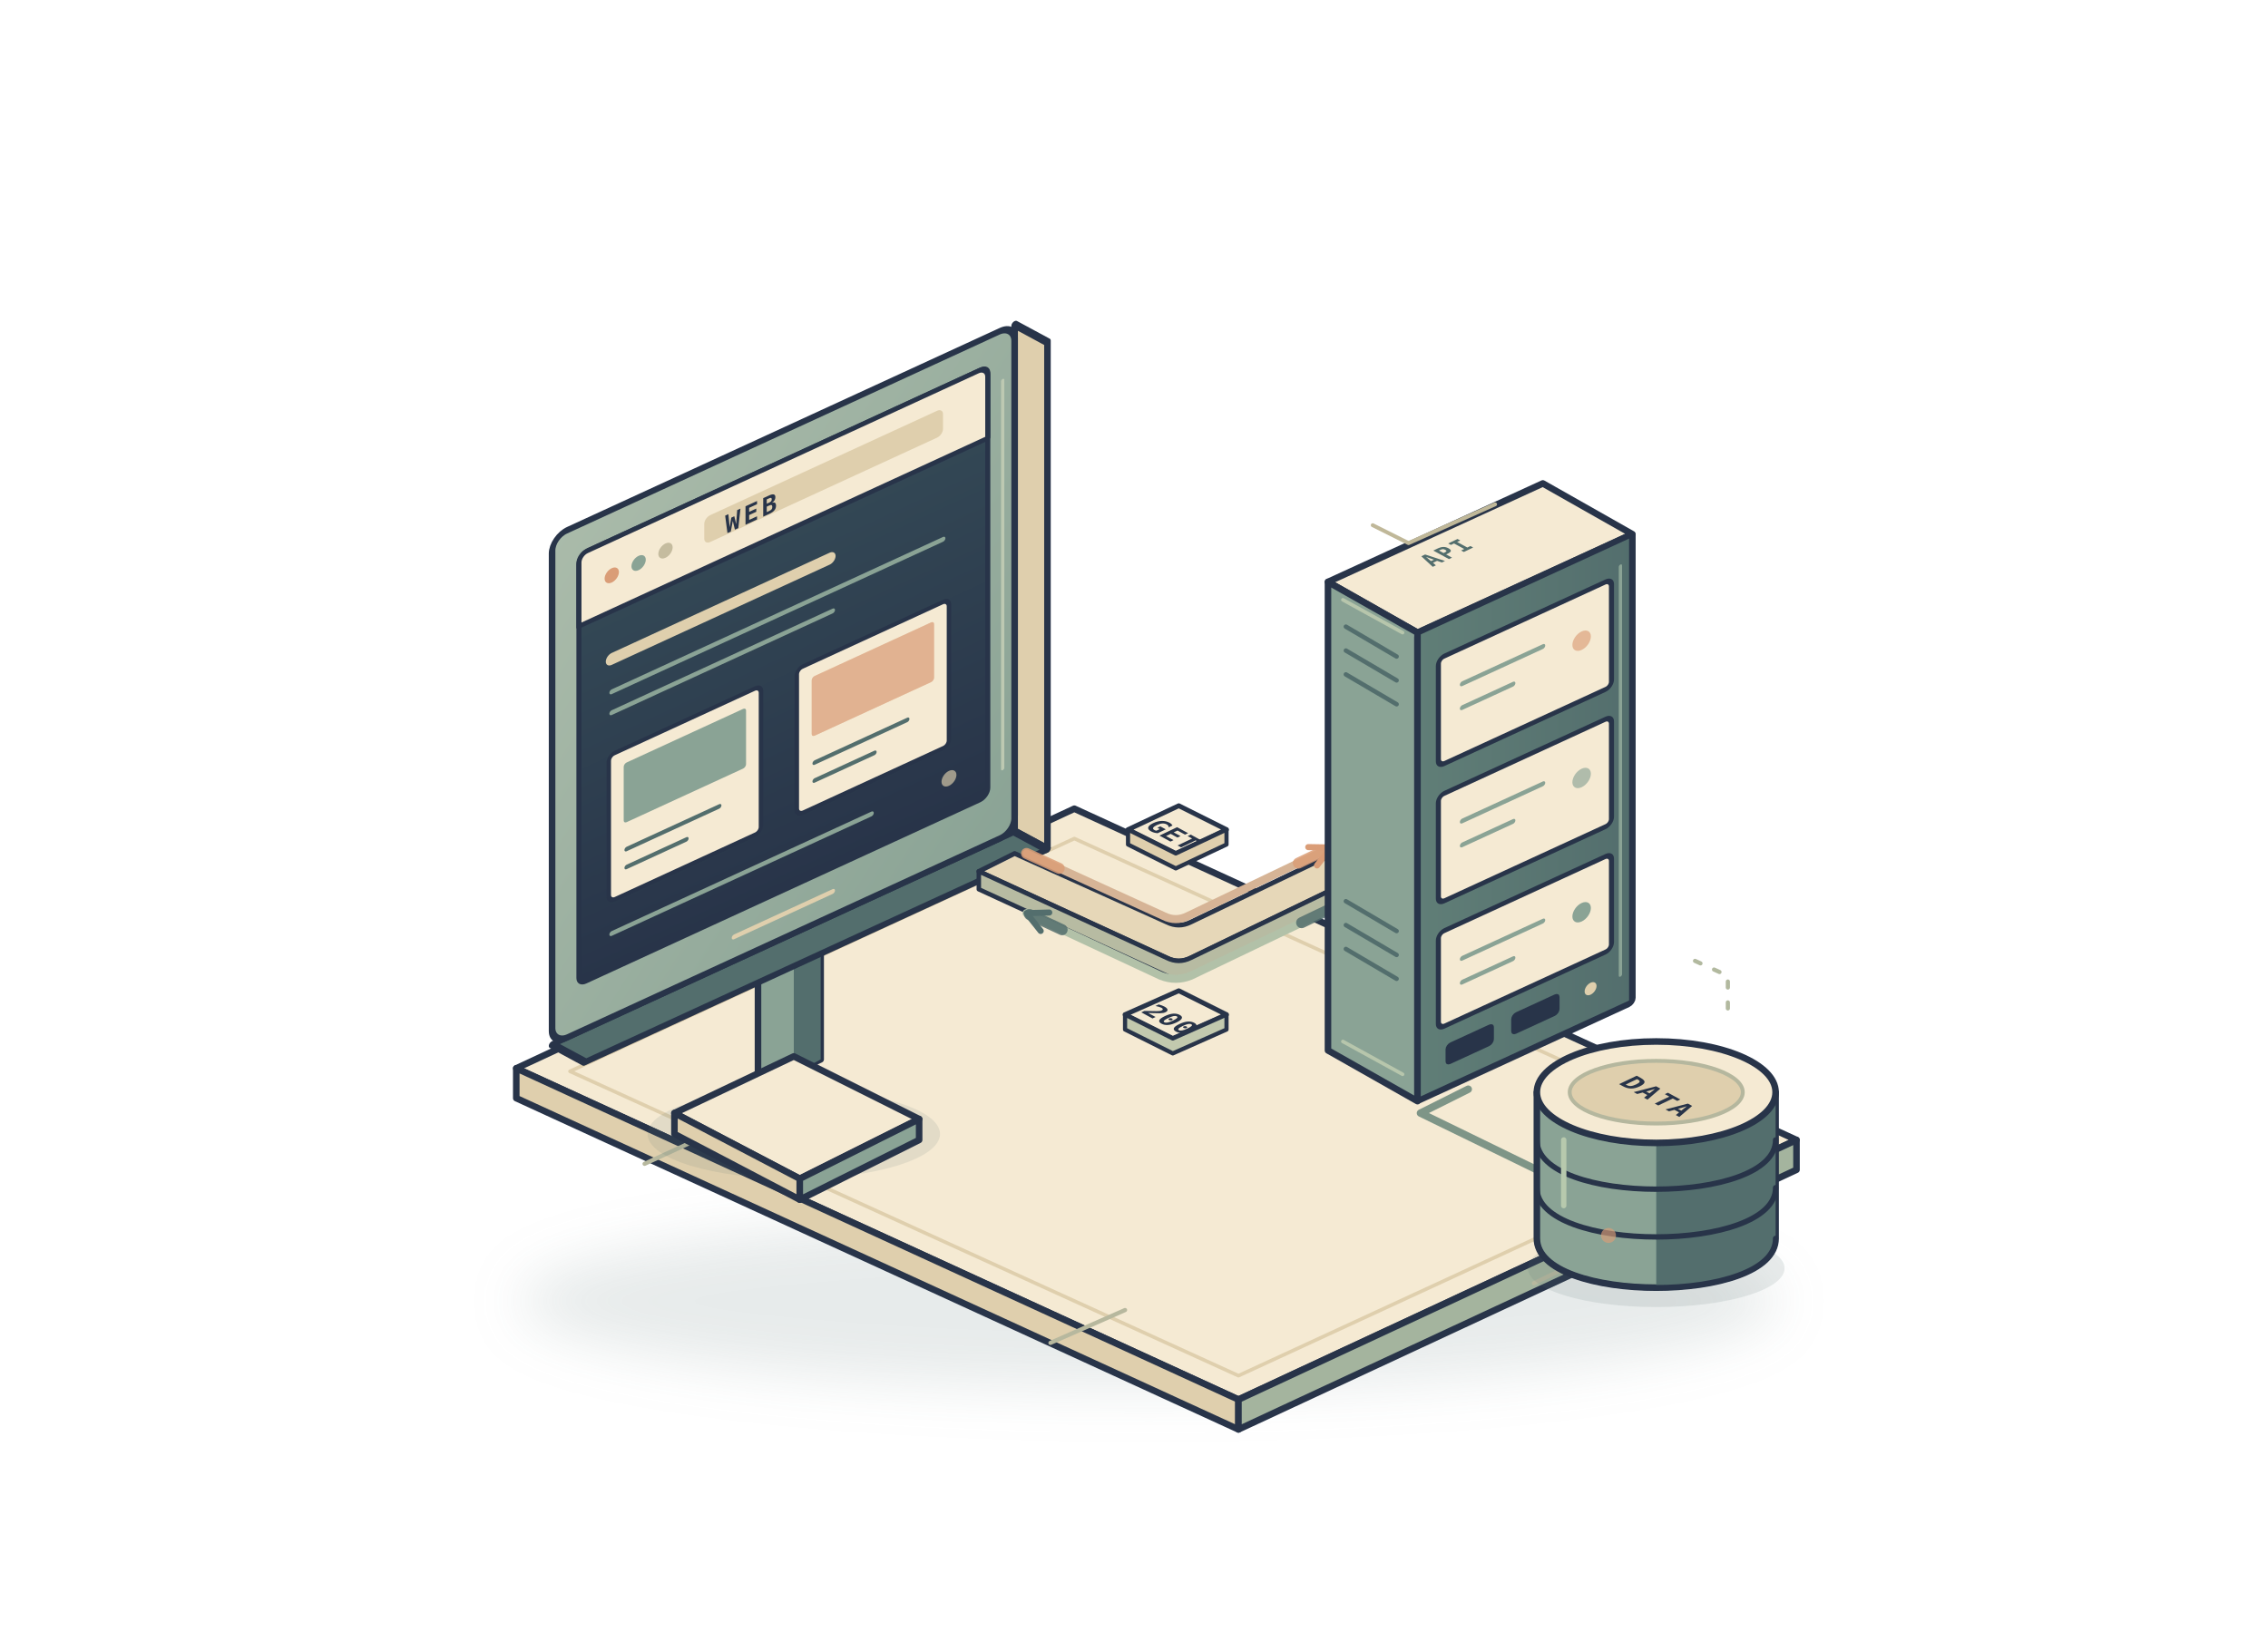
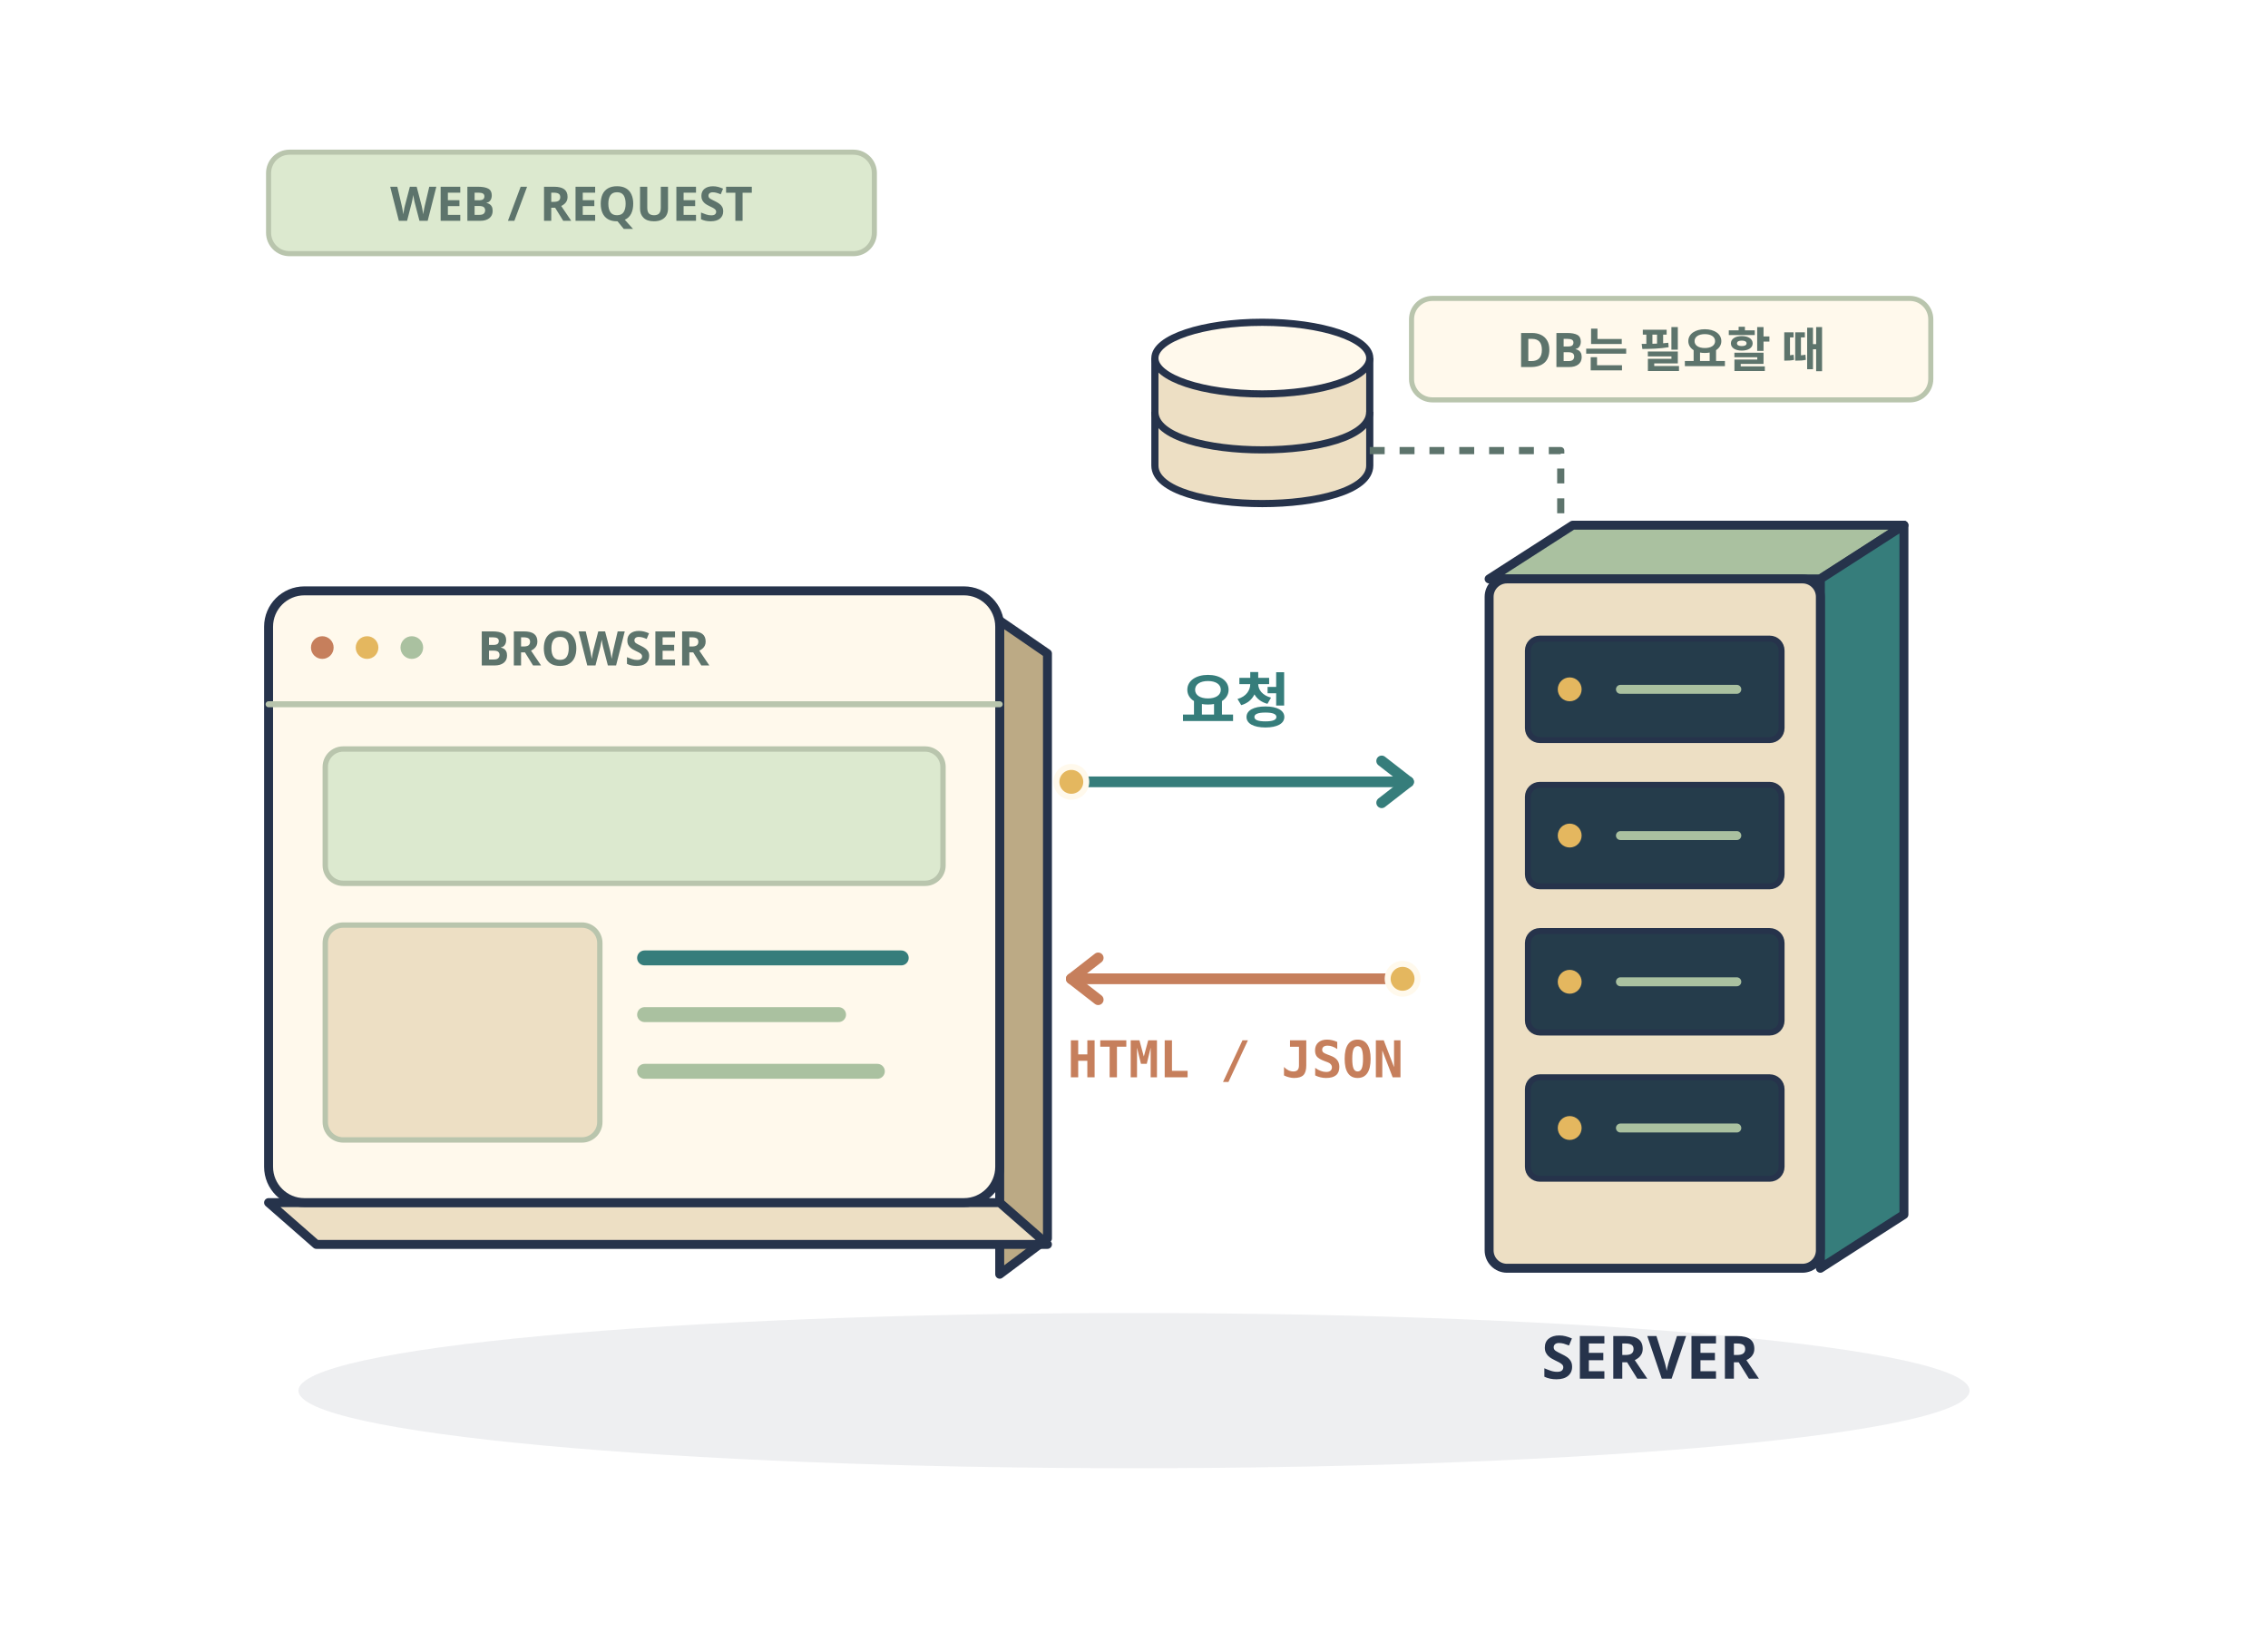
<svg xmlns="http://www.w3.org/2000/svg" viewBox="0 0 760 550" class="topic-art-svg topic-art-web" aria-hidden="true" focusable="false">
-   <style>
-     .topic-art-web .web-request-pulse { stroke-dasharray: 12 88; stroke-dashoffset: 0; opacity: .85; animation: web-request-flow 6.4s linear infinite; }
-     .topic-art-web .web-response-pulse { stroke-dasharray: 12 88; stroke-dashoffset: 0; opacity: .85; animation: web-response-flow 6.4s linear infinite; }
-     .topic-art-web .web-server-activity { opacity: .65; animation: web-server-process 6.4s ease-in-out infinite; }
-     .topic-art-web .web-page-ready { opacity: .28; animation: web-page-update 6.4s ease-in-out infinite; }
-     @keyframes web-request-flow {
-       0% { stroke-dashoffset: 100; opacity: 0; }
-       8% { opacity: .95; }
-       41% { stroke-dashoffset: 0; opacity: .95; }
-       49%, 100% { stroke-dashoffset: 0; opacity: 0; }
-     }
-     @keyframes web-response-flow {
-       0%, 49% { stroke-dashoffset: 100; opacity: 0; }
-       57% { opacity: .95; }
-       91% { stroke-dashoffset: 0; opacity: .95; }
-       100% { stroke-dashoffset: 0; opacity: 0; }
-     }
-     @keyframes web-server-process {
-       0%, 22%, 100% { opacity: .35; }
-       40%, 64% { opacity: 1; }
-       84% { opacity: .65; }
-     }
-     @keyframes web-page-update {
-       0%, 67%, 100% { opacity: .12; }
-       84%, 94% { opacity: .48; }
-     }
-     @media (prefers-reduced-motion: reduce) {
-       .topic-art-web .art-motion { animation: none; }
-     }
-   </style>
  <defs>
-     <filter id="web-ground-shadow" x="-25%" y="-90%" width="150%" height="280%">
-       <feGaussianBlur stdDeviation="9" />
+     <filter id="topic-web-shadow" x="-15%" y="-20%" width="140%" height="150%">
+       <feDropShadow dx="0" dy="5" stdDeviation="3" flood-color="#26334b" flood-opacity=".12" />
    </filter>
-     <linearGradient id="web-browser-surface" x1="0" y1="0" x2="1" y2="1">
-       <stop stop-color="#aabbaa" />
-       <stop offset="1" stop-color="#8aa395" />
-     </linearGradient>
-     <linearGradient id="web-screen-glow" x1="0" y1="0" x2="0" y2="1">
-       <stop stop-color="#354b57" />
-       <stop offset="1" stop-color="#283449" />
-     </linearGradient>
-     <linearGradient id="web-server-face" x1="0" y1="0" x2="1" y2="0">
-       <stop stop-color="#607e77" />
-       <stop offset="1" stop-color="#536e6d" />
-     </linearGradient>
-     <marker id="web-request-arrow" viewBox="0 0 10 10" refX="8" refY="5" markerWidth="4.2" markerHeight="4.2" orient="auto">
-       <path d="m2 2 6 3-6 3" fill="none" stroke="#da9d77" stroke-width="1.8" stroke-linecap="round" stroke-linejoin="round" />
-     </marker>
-     <marker id="web-response-arrow" viewBox="0 0 10 10" refX="8" refY="5" markerWidth="4.2" markerHeight="4.2" orient="auto">
-       <path d="m2 2 6 3-6 3" fill="none" stroke="#536e6d" stroke-width="1.8" stroke-linecap="round" stroke-linejoin="round" />
-     </marker>
  </defs>
-   <ellipse cx="385" cy="436" rx="211" ry="29" fill="#536e6d" opacity=".14" filter="url(#web-ground-shadow)" />
-   <g stroke="#283449" stroke-width="2.2" stroke-linecap="round" stroke-linejoin="round">
-     <path d="m173 358 187-87 242 111-187 87Z" fill="#f5ead3" />
-     <path d="m173 358 242 111v10L173 368Z" fill="#dfcfad" />
-     <path d="m415 469 187-87v10l-187 87Z" fill="#a4b49e" />
-     <path d="m191 359 169-78 224 102-169 78Z" fill="none" stroke="#dfcfad" stroke-width="1.2" />
-     <path d="m216 390 26-12m272 52 25-12m-187 32 25-11" fill="none" stroke="#b7b89e" stroke-width="1.4" />
-     <ellipse cx="266" cy="380" rx="49" ry="15" fill="#536e6d" opacity=".12" stroke="none" />
-     <path d="m254 312 21-10v53l-21 10Z" fill="#8aa395" />
-     <path d="m266 307 9-5v53l-9 5Z" fill="#536e6d" stroke="none" />
-     <path d="m226 373 40-19 42 21-40 20Z" fill="#f5ead3" />
-     <path d="m226 373 42 22v7l-42-22Z" fill="#dfcfad" />
-     <path d="m268 395 40-20v7l-40 20Z" fill="#8aa395" />
-     <g transform="matrix(1 -.46 0 1 185 180)">
-       <path d="m155 0 11 11v170l-11-11Z" fill="#dfcfad" />
-       <path d="m0 170 155 0 11 11H11Z" fill="#536e6d" />
-       <rect width="155" height="170" rx="5" fill="url(#web-browser-surface)" />
-       <rect x="9" y="10" width="137" height="144" rx="2.5" fill="url(#web-screen-glow)" stroke-width="1.7" />
-       <path d="M12 10h131a3 3 0 0 1 3 3v21H9V13a3 3 0 0 1 3-3Z" fill="#f5ead3" stroke-width="1.7" />
-       <circle cx="20" cy="22" r="2.4" fill="#da9d77" stroke="none" />
-       <circle cx="29" cy="22" r="2.4" fill="#8aa395" stroke="none" />
-       <circle cx="38" cy="22" r="2.4" fill="#c5bc9f" stroke="none" />
-       <rect x="51" y="17" width="80" height="9" rx="2" fill="#dfcfad" stroke="none" />
-       <path d="M20 50h73" stroke="#dfcfad" stroke-width="4" />
-       <path d="M20 61h111m-111 7h74" stroke="#8aa395" stroke-width="1.6" />
-       <rect x="19" y="82" width="51" height="49" rx="2" fill="#f5ead3" stroke-width="1.5" />
-       <rect x="82" y="82" width="51" height="49" rx="2" fill="#f5ead3" stroke-width="1.5" />
-       <rect x="24" y="87" width="41" height="20" rx="1" fill="#8aa395" stroke="none" />
-       <rect x="87" y="87" width="41" height="20" rx="1" fill="#da9d77" stroke="none" />
-       <rect class="art-motion web-page-ready" x="87" y="87" width="41" height="20" rx="1" fill="#f5ead3" stroke="none" />
-       <path d="M25 116h31m32 0h31m-94 6h20m43 0h20" stroke="#536e6d" stroke-width="1.5" />
-       <path d="M20 142h87" stroke="#8aa395" stroke-width="1.6" />
-       <circle class="art-motion web-server-activity" cx="133" cy="142" r="2.5" fill="#dfcfad" stroke="none" />
-       <path d="M61 162h33" stroke="#dfcfad" stroke-width="1.6" />
-       <path d="M151 17v130" stroke="#bdc9b2" stroke-width="1.1" />
+   <style>.topic-art-web .art-motion{transform-box:fill-box;transform-origin:center}.topic-art-web .web-request{animation:topic-web-request 4.6s ease-in-out infinite}.topic-art-web .web-response{animation:topic-web-response 4.6s ease-in-out infinite}@keyframes topic-web-request{0%,100%{transform:translateX(0);opacity:.1}45%,58%{transform:translateX(93px);opacity:1}}@keyframes topic-web-response{0%,100%{transform:translateX(0);opacity:.1}60%,82%{transform:translateX(-93px);opacity:1}}@media(prefers-reduced-motion:reduce){.topic-art-web .art-motion{animation:none!important}}</style>
+   <ellipse cx="380" cy="466" rx="280" ry="26" fill="#26334b" opacity=".08" />
+   <g stroke-linejoin="round">
+     <g stroke="#26334b" stroke-width="2.4">
+       <path d="M387 120v36c0 17 72 17 72 0v-36" fill="#eddfc4" />
+       <ellipse cx="423" cy="120" rx="36" ry="12" fill="#fff9ec" />
+       <path d="M387 138c0 17 72 17 72 0" fill="none" />
+       <path d="M459 151h64v24" fill="none" stroke="#5d746c" stroke-dasharray="5 5" />
    </g>
-     <path d="m340 286 51 23q4 2 8 0l48-23 12 6-60 29q-4 2-8 0l-63-29Z" fill="#e6d7b8" stroke-width="1.6" />
-     <path d="m328 292 63 29q4 2 8 0l60-29v6l-60 29q-4 2-8 0l-63-29Z" fill="#b7bba2" stroke-width="1.5" />
-     <path d="m344 286 46 21q4 2 8 0l48-23" fill="none" stroke="#d6b496" stroke-width="2.7" marker-end="url(#web-request-arrow)" />
-     <path d="m447 304-48 23q-5 2-10 0l-45-21" fill="none" stroke="#b2c1a8" stroke-width="2.7" marker-end="url(#web-response-arrow)" />
-     <path class="art-motion web-request-pulse" d="m344 286 46 21q4 2 8 0l48-23" pathLength="100" fill="none" stroke="#da9d77" stroke-width="3.7" />
-     <path class="art-motion web-response-pulse" d="m447 304-48 23q-5 2-10 0l-45-21" pathLength="100" fill="none" stroke="#536e6d" stroke-width="3.7" />
-     <path d="m378 278 17-8 16 8-17 8Z" fill="#f5ead3" stroke-width="1.6" />
-     <path d="m378 278 16 8 17-8v5l-17 8-16-8Z" fill="#dfcfad" stroke-width="1.4" />
-     <path d="m377 340 18-8 16 8-18 8Z" fill="#f5ead3" stroke-width="1.6" />
-     <path d="m377 340 16 8 18-8v5l-18 8-16-8Z" fill="#c2c9ae" stroke-width="1.4" />
-     <path d="m445 195 72-33 30 17-72 33Z" fill="#f5ead3" />
-     <path d="m445 195 30 17v157l-30-17Z" fill="#8aa395" />
-     <path d="m451 210 17 10m-17-2 17 10m-17-2 17 10m-17 66 17 10m-17-2 17 10m-17-2 17 10" fill="none" stroke="#536e6d" stroke-width="1.5" />
-     <path d="m450 201 20 11m-20 137 20 11" fill="none" stroke="#b7c6ac" stroke-width="1.2" />
-     <g transform="matrix(1 -.46 0 1 475 212)">
-       <rect width="72" height="157" rx="1" fill="url(#web-server-face)" />
-       <rect x="7" y="12" width="58" height="36" rx="2" fill="#f5ead3" stroke-width="1.7" />
-       <rect x="7" y="58" width="58" height="36" rx="2" fill="#f5ead3" stroke-width="1.7" />
-       <rect x="7" y="104" width="58" height="32" rx="2" fill="#f5ead3" stroke-width="1.7" />
-       <path d="M15 24h27m-27 8h17m-17 38h27m-27 8h17m-17 38h27m-27 8h17" stroke="#8aa395" stroke-width="1.6" />
-       <circle class="art-motion web-server-activity" cx="55" cy="28" r="3.1" fill="#da9d77" stroke="none" />
-       <circle class="art-motion web-server-activity" cx="55" cy="74" r="3.1" fill="#8aa395" stroke="none" />
-       <circle cx="55" cy="119" r="3.1" fill="#8aa395" stroke="none" />
-       <rect x="10" y="143" width="15" height="6" rx="1" fill="#283449" stroke-width="1.2" />
-       <rect x="32" y="143" width="15" height="6" rx="1" fill="#283449" stroke-width="1.2" />
-       <circle cx="58" cy="146" r="2" fill="#dfcfad" stroke="none" />
-       <path d="M68 9v137" stroke="#8aa395" stroke-width="1.1" />
+     <rect x="90" y="51" width="203" height="34" rx="7" fill="#dce9cf" stroke="#b9c5ad" stroke-width="1.7" />
+     <text x="191.5" y="74" font-family="Pretendard,Malgun Gothic,system-ui,sans-serif" font-size="16" font-weight="700" text-anchor="middle" fill="#5d746c" stroke="none">WEB / REQUEST</text>
+     <path d="M335 208l16 11v196l-16 12Z" fill="#bcaa85" stroke="#26334b" stroke-width="3" stroke-linecap="round" stroke-linejoin="round" />
+     <path d="M90 403l16 14h245l-16-14Z" fill="#eddfc4" stroke="#26334b" stroke-width="3" stroke-linecap="round" stroke-linejoin="round" />
+     <rect x="90" y="198" width="245" height="205" rx="12" fill="#fff9ec" stroke="#26334b" stroke-width="3" />
+     <path d="M90 236L335 236" fill="none" stroke="#b9c5ad" stroke-width="2" stroke-linecap="round" />
+     <circle cx="108" cy="217" r="3.8" fill="#c67f5c" stroke="none" stroke-width="0" />
+     <circle cx="123" cy="217" r="3.8" fill="#e4b75f" stroke="none" stroke-width="0" />
+     <circle cx="138" cy="217" r="3.8" fill="#aac1a0" stroke="none" stroke-width="0" />
+     <text x="160" y="223" font-family="Pretendard,Malgun Gothic,system-ui,sans-serif" font-size="16" font-weight="700" text-anchor="start" fill="#5d746c" stroke="none">BROWSER</text>
+     <rect x="109" y="251" width="207" height="45" rx="6" fill="#dce9cf" stroke="#b9c5ad" stroke-width="1.8" />
+     <rect x="109" y="310" width="92" height="72" rx="6" fill="#eddfc4" stroke="#b9c5ad" stroke-width="1.8" />
+     <path d="M216 321L302 321" fill="none" stroke="#367d7b" stroke-width="5" stroke-linecap="round" />
+     <path d="M216 340L281 340" fill="none" stroke="#aac1a0" stroke-width="5" stroke-linecap="round" />
+     <path d="M216 359L294 359" fill="none" stroke="#aac1a0" stroke-width="5" stroke-linecap="round" />
+     <path d="M499 194l28-18h111l-28 18Z" fill="#aac1a0" stroke="#26334b" stroke-width="3" stroke-linecap="round" stroke-linejoin="round" />
+     <path d="M610 194l28-18v231l-28 18Z" fill="#367d7b" stroke="#26334b" stroke-width="3" stroke-linecap="round" stroke-linejoin="round" />
+     <rect x="499" y="194" width="111" height="231" rx="6" fill="#eddfc4" stroke="#26334b" stroke-width="3" />
+     <rect x="512" y="214" width="85" height="34" rx="4" fill="#253c4b" stroke="#26334b" stroke-width="2" />
+     <circle cx="526" cy="231" r="4" fill="#e4b75f" stroke="none" stroke-width="0" />
+     <path d="M543 231L582 231" fill="none" stroke="#aac1a0" stroke-width="3" stroke-linecap="round" />
+     <rect x="512" y="263" width="85" height="34" rx="4" fill="#253c4b" stroke="#26334b" stroke-width="2" />
+     <circle cx="526" cy="280" r="4" fill="#e4b75f" stroke="none" stroke-width="0" />
+     <path d="M543 280L582 280" fill="none" stroke="#aac1a0" stroke-width="3" stroke-linecap="round" />
+     <rect x="512" y="312" width="85" height="34" rx="4" fill="#253c4b" stroke="#26334b" stroke-width="2" />
+     <circle cx="526" cy="329" r="4" fill="#e4b75f" stroke="none" stroke-width="0" />
+     <path d="M543 329L582 329" fill="none" stroke="#aac1a0" stroke-width="3" stroke-linecap="round" />
+     <rect x="512" y="361" width="85" height="34" rx="4" fill="#253c4b" stroke="#26334b" stroke-width="2" />
+     <circle cx="526" cy="378" r="4" fill="#e4b75f" stroke="none" stroke-width="0" />
+     <path d="M543 378L582 378" fill="none" stroke="#aac1a0" stroke-width="3" stroke-linecap="round" />
+     <path d="M359 262L472 262" fill="none" stroke="#367d7b" stroke-width="3.6" stroke-linecap="round" />
+     <path d="M463 255l9 7-9 7" fill="none" stroke="#367d7b" stroke-width="3.6" stroke-linecap="round" stroke-linejoin="round" />
+     <g class="art-motion web-request">
+       <circle cx="359" cy="262" r="5" fill="#e4b75f" stroke="#fff9ec" stroke-width="2" />
    </g>
-     <path d="m492 365-16 8 39 19" fill="none" stroke="#7e9587" stroke-width="2.5" />
-     <ellipse cx="555" cy="425" rx="43" ry="13" fill="#536e6d" opacity=".13" stroke="none" />
-     <path d="M515 366v49c0 22 80 22 80 0v-49Z" fill="#8aa395" />
-     <path d="M555 383v48c22 0 40-7 40-16v-49Z" fill="#536e6d" stroke="none" />
-     <path d="M515 382c0 22 80 22 80 0m-80 16c0 22 80 22 80 0m-80 17c0 22 80 22 80 0" fill="none" stroke-width="1.8" />
-     <ellipse cx="555" cy="366" rx="40" ry="17" fill="#f5ead3" />
-     <ellipse cx="555" cy="366" rx="29" ry="10.5" fill="#dfcfad" stroke="#b5b79e" stroke-width="1.3" />
-     <path d="M524 382v22" stroke="#b7c9ad" stroke-width="1.8" />
-     <circle class="art-motion web-server-activity" cx="539" cy="414" r="2.5" fill="#da9d77" stroke="none" />
-     <path d="m460 176 12 6 29-13" fill="none" stroke="#c0b899" stroke-width="1.3" />
-     <path d="m568 322 11 5v12" fill="none" stroke="#b2b99f" stroke-width="1.4" stroke-dasharray="2 5" />
-   </g>
-   <g fill="#283449" font-family="ui-monospace,Consolas,monospace" font-weight="700">
-     <text transform="matrix(1 -.46 0 1 243 179)" font-size="8.5" letter-spacing="1">WEB</text>
-     <text transform="matrix(.9 .49 -.9 .43 383 277)" font-size="9">GET</text>
-     <text transform="matrix(.9 .49 -.9 .43 382 339)" font-size="9">200</text>
-     <text transform="matrix(.9 -.43 .9 .49 480 190)" font-size="8" fill="#536e6d" letter-spacing=".7">API</text>
-     <text transform="matrix(.9 .49 -.9 .43 542 363)" font-size="9" letter-spacing=".5">DATA</text>
+     <path d="M471 328L359 328" fill="none" stroke="#c67f5c" stroke-width="3.6" stroke-linecap="round" />
+     <path d="m368 321-9 7 9 7" fill="none" stroke="#c67f5c" stroke-width="3.6" stroke-linecap="round" stroke-linejoin="round" />
+     <text x="414" y="242" font-family="Pretendard,Malgun Gothic,system-ui,sans-serif" font-size="20" font-weight="700" text-anchor="middle" fill="#367d7b" stroke="none">요청</text>
+     <text x="414" y="361" font-family="Consolas,monospace" font-size="17" font-weight="700" text-anchor="middle" fill="#c67f5c" stroke="none">HTML / JSON</text>
+     <text x="553" y="462" font-family="Pretendard,Malgun Gothic,system-ui,sans-serif" font-size="20" font-weight="750" text-anchor="middle" fill="#26334b" stroke="none">SERVER</text>
+     <g class="art-motion web-response">
+       <circle cx="470" cy="328" r="5" fill="#e4b75f" stroke="#fff9ec" stroke-width="2" />
+     </g>
+     <rect x="473" y="100" width="174" height="34" rx="7" fill="#fff9ec" stroke="#b9c5ad" stroke-width="1.7" />
+     <text x="560" y="123" font-family="Pretendard,Malgun Gothic,system-ui,sans-serif" font-size="16" font-weight="700" text-anchor="middle" fill="#5d746c" stroke="none">DB는 필요할 때</text>
  </g>
</svg>
